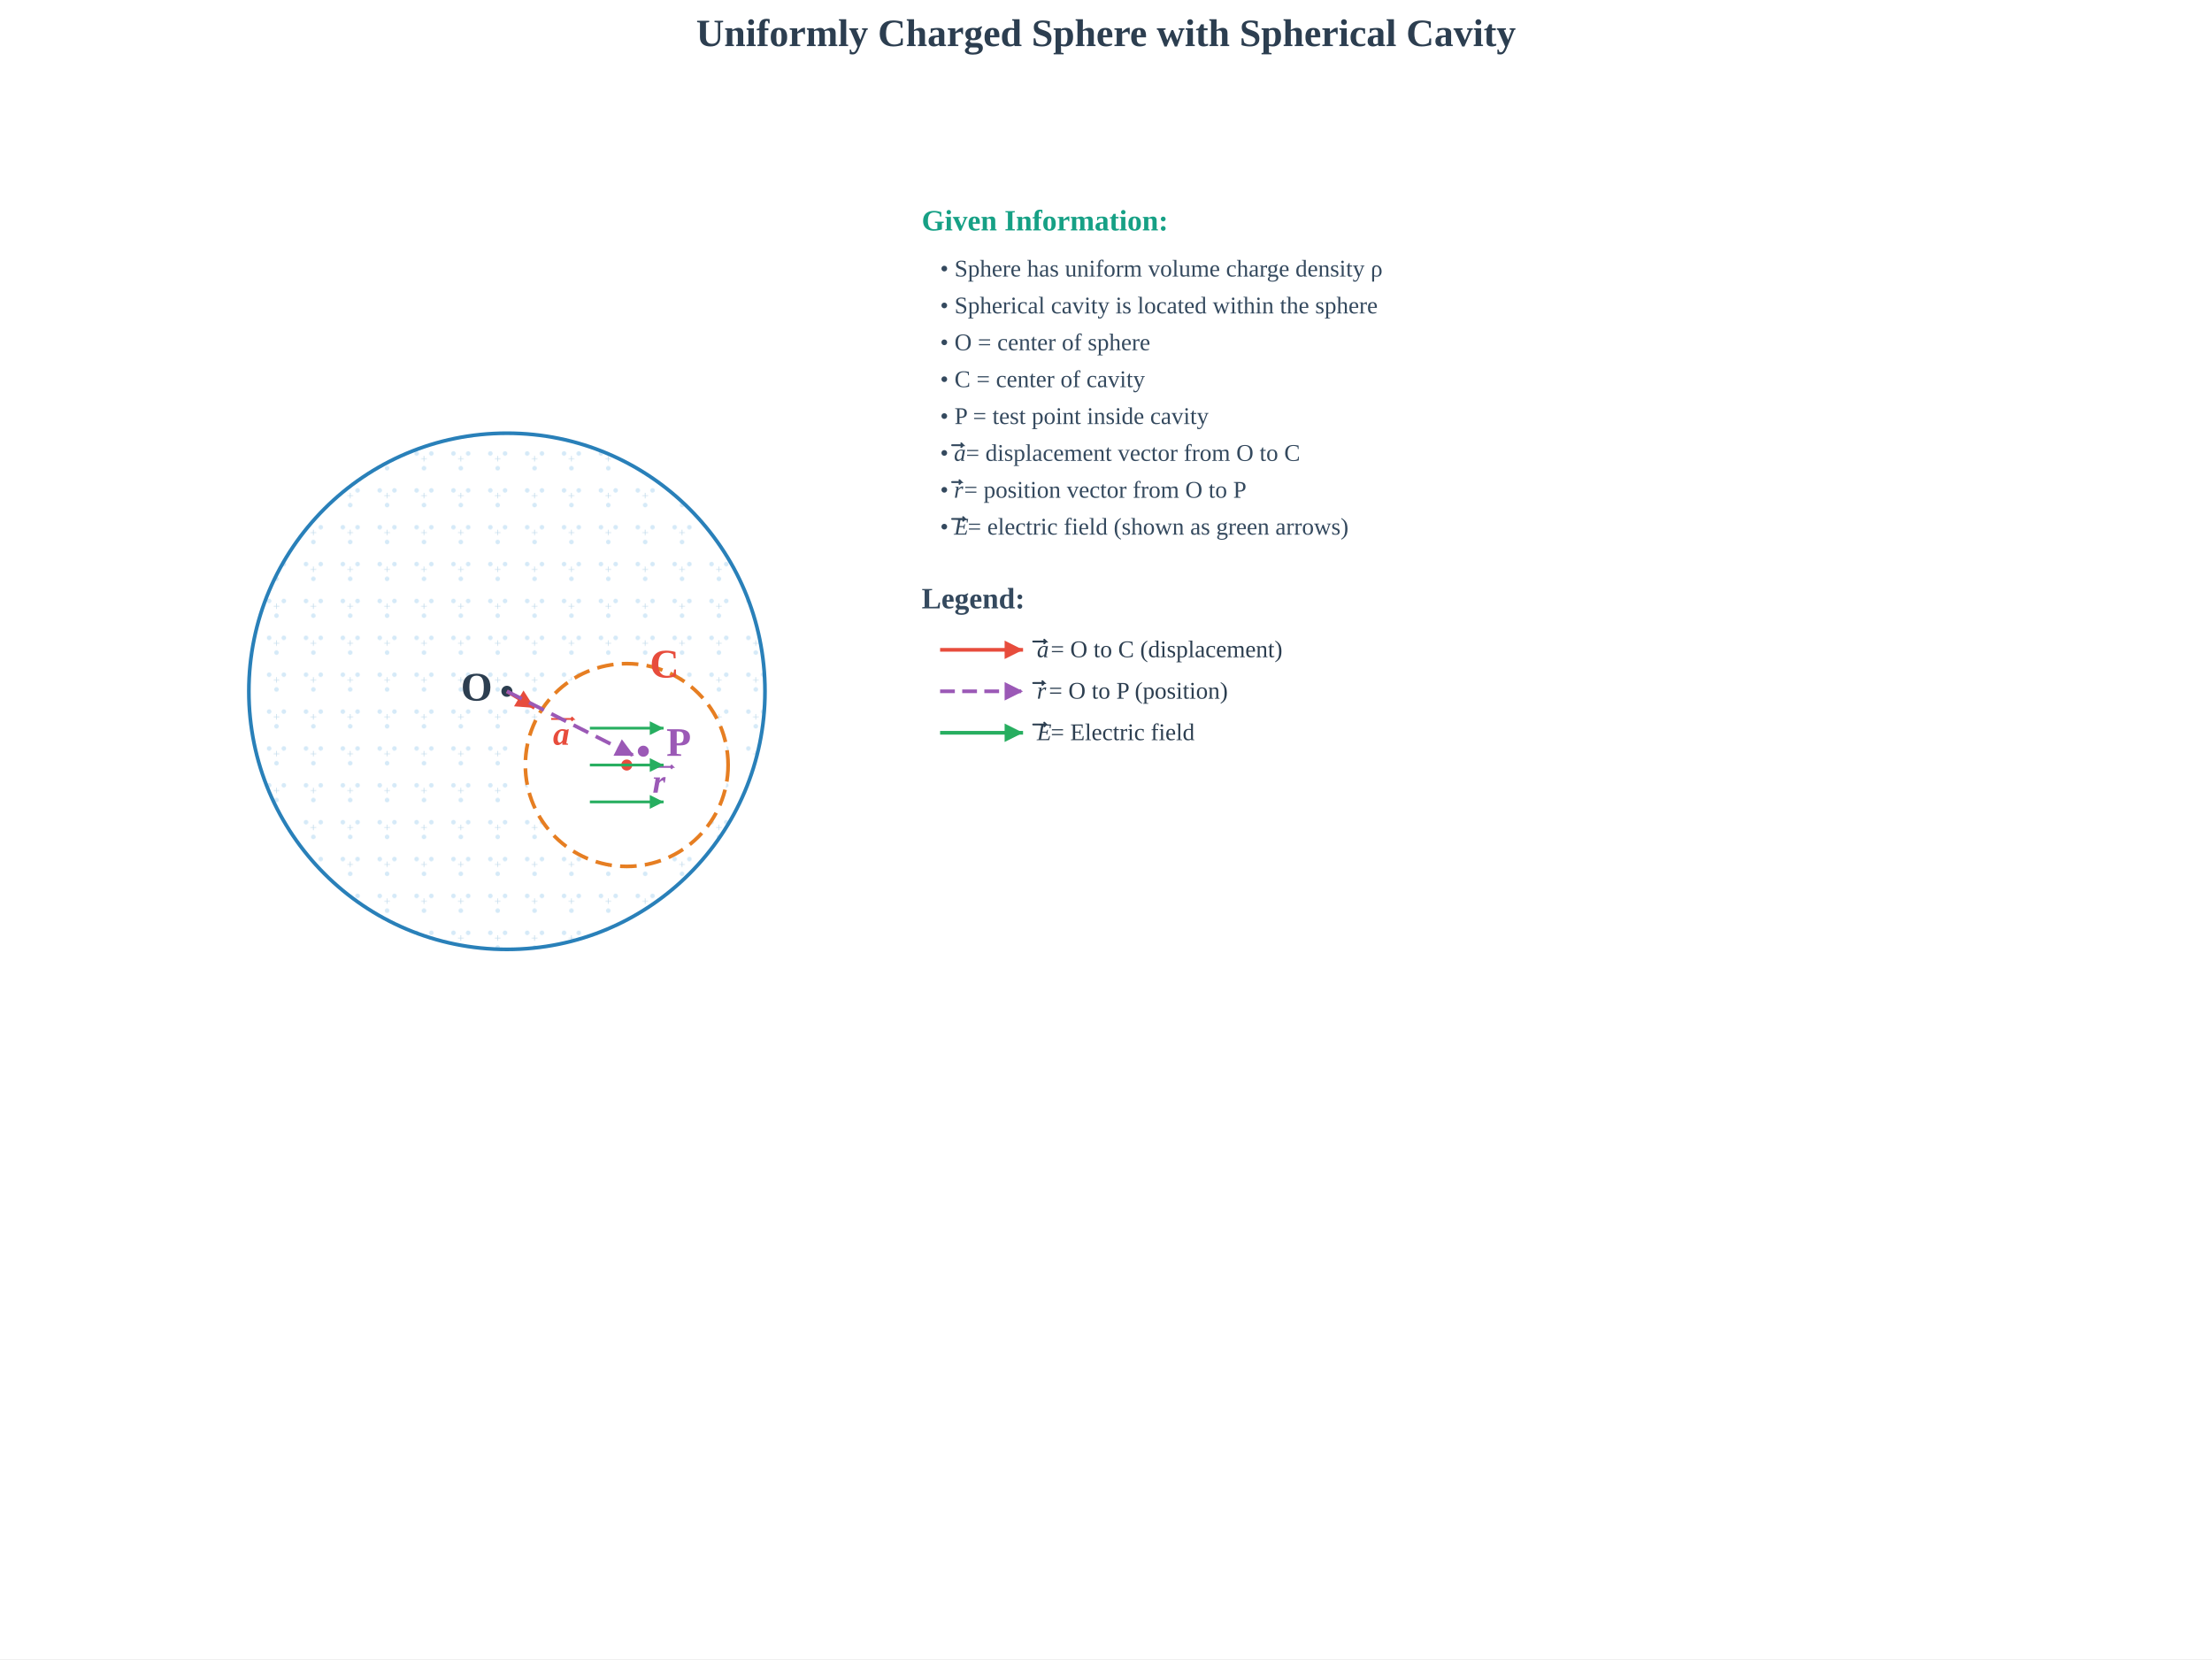
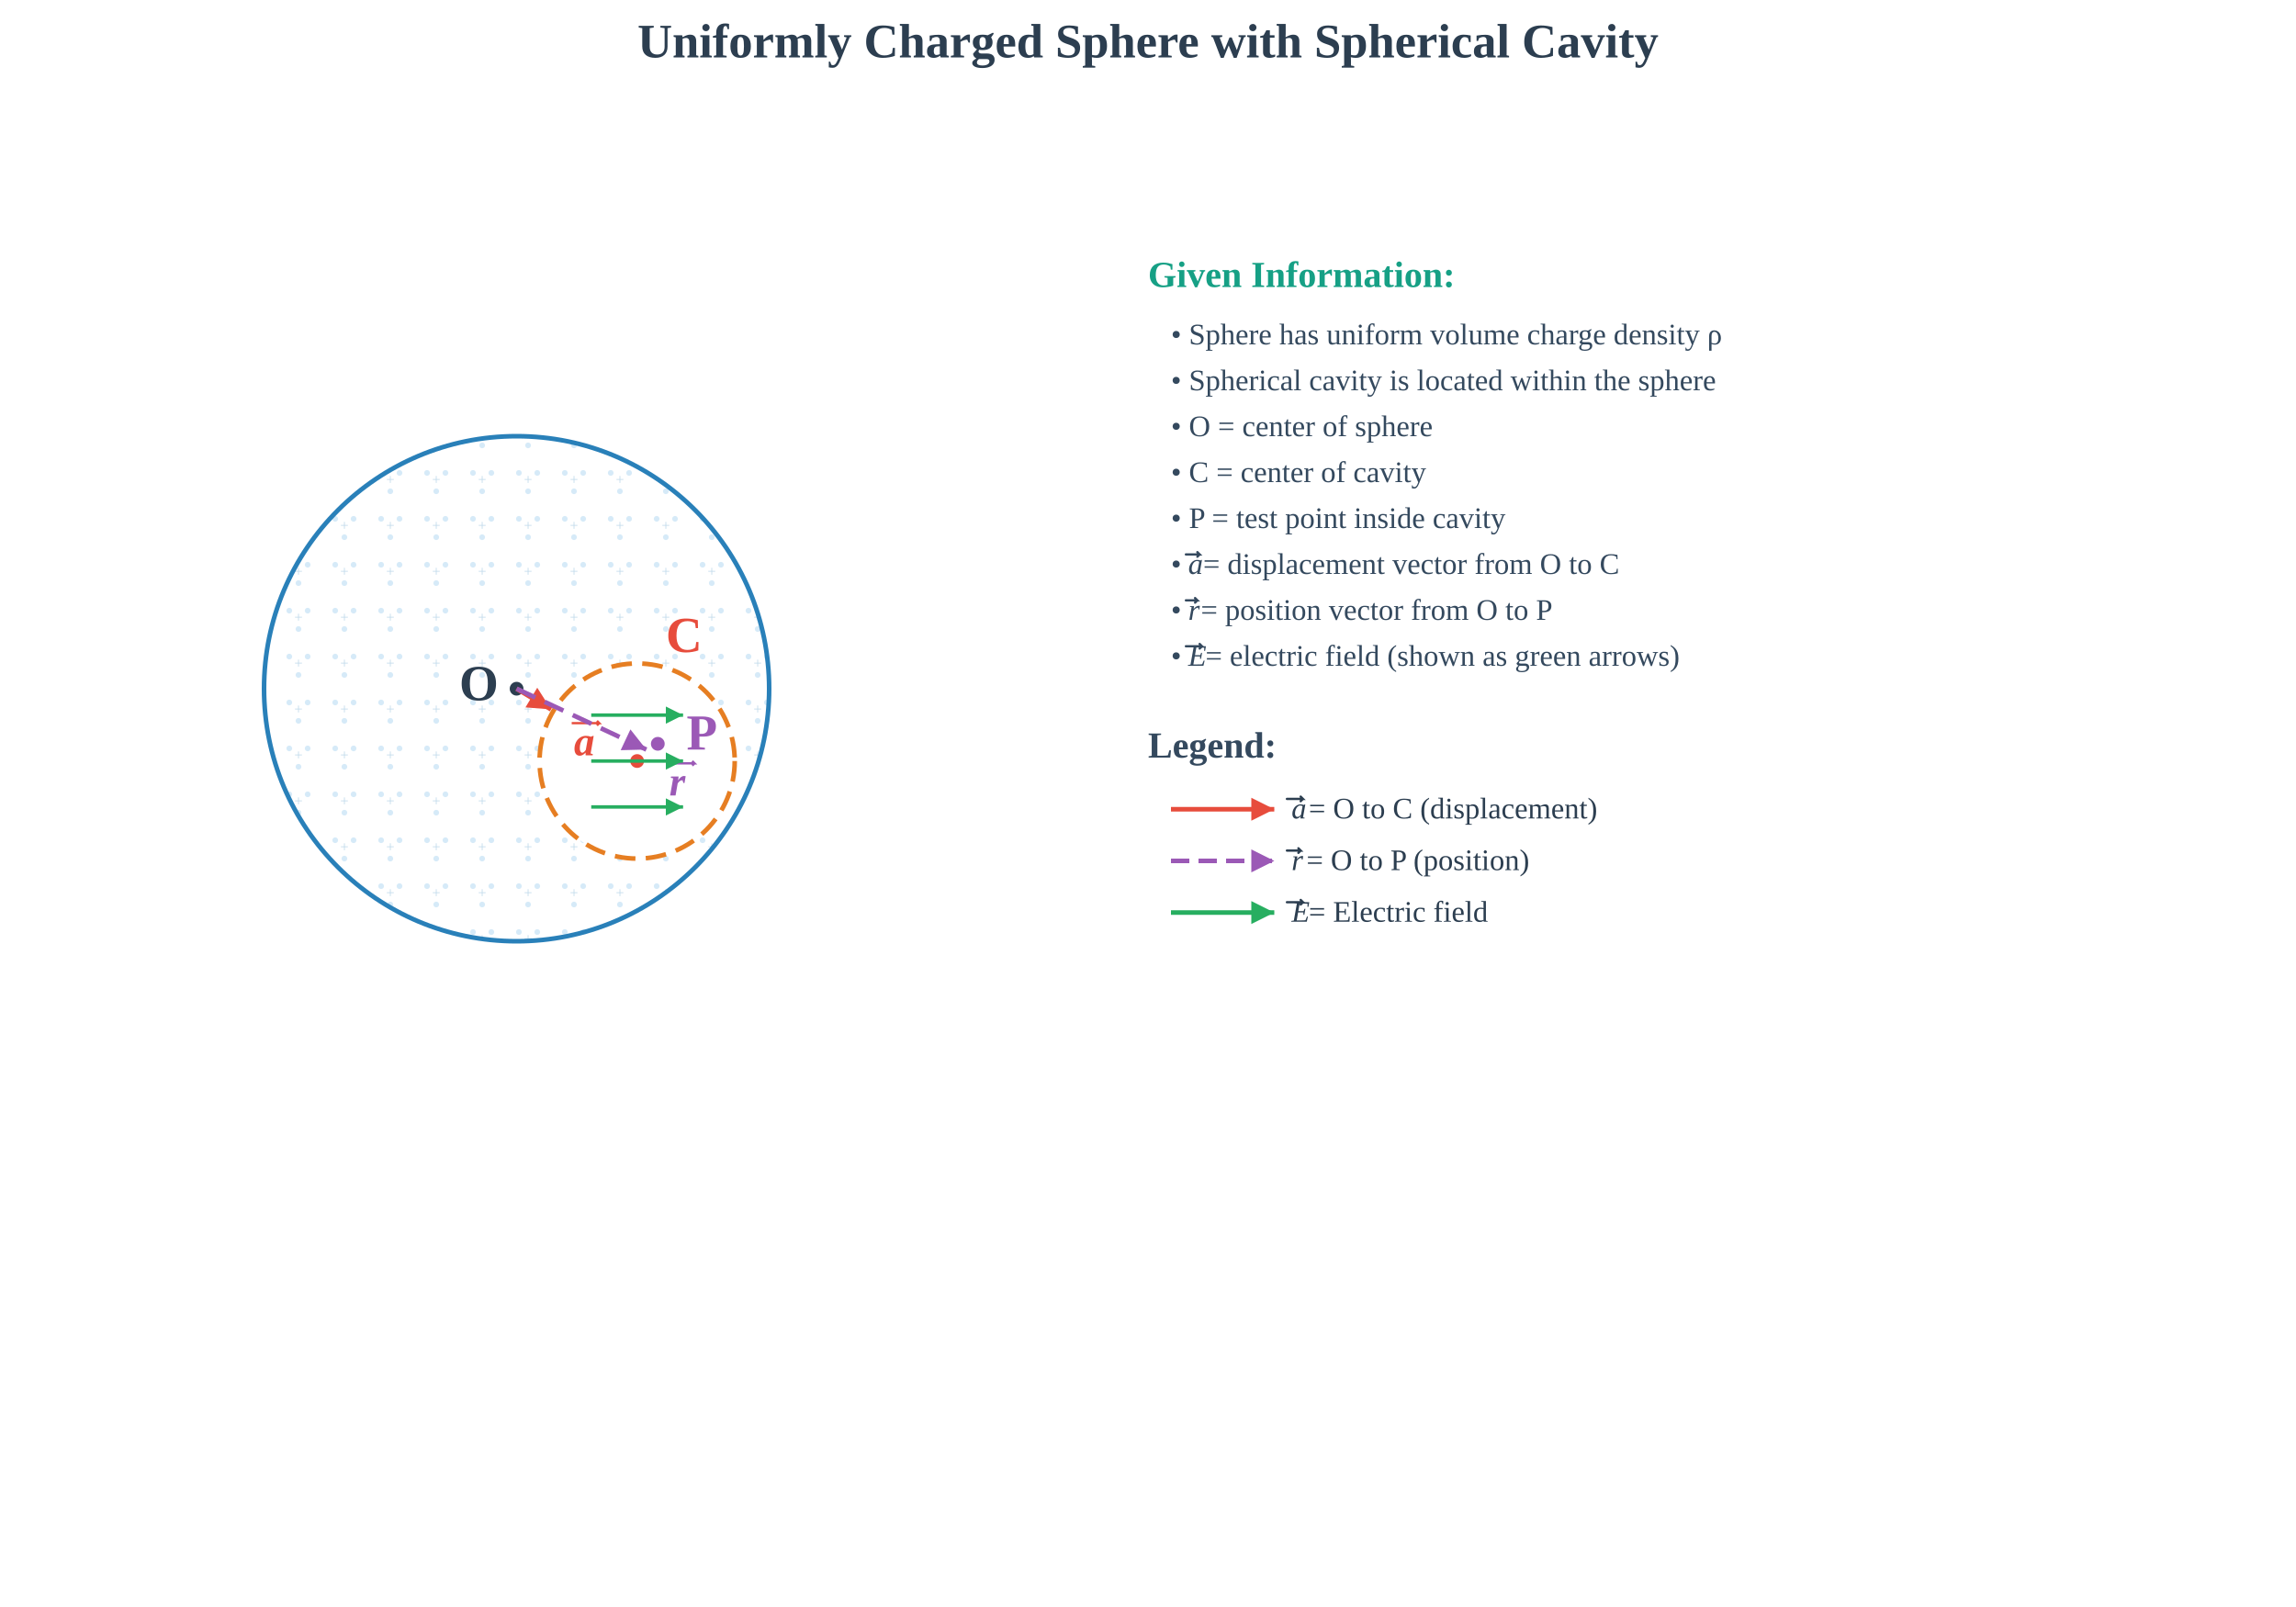
- <svg xmlns="http://www.w3.org/2000/svg" viewBox="0 0 2400 1800">
-   <rect width="2400" height="1800" fill="#ffffff" />
+ <svg xmlns="http://www.w3.org/2000/svg" viewBox="0 0 2000 1400">
+   <rect width="2000" height="1400" fill="#ffffff" />
  <defs>
    <marker id="arrowRed" markerWidth="5" markerHeight="5" refX="5" refY="2.5" orient="auto">
      <path d="M 0 0 L 5 2.5 L 0 5 z" fill="#e74c3c" />
    </marker>
    <marker id="arrowBlue" markerWidth="5" markerHeight="5" refX="5" refY="2.5" orient="auto">
      <path d="M 0 0 L 5 2.5 L 0 5 z" fill="#3498db" />
    </marker>
    <marker id="arrowGreen" markerWidth="5" markerHeight="5" refX="5" refY="2.5" orient="auto">
      <path d="M 0 0 L 5 2.5 L 0 5 z" fill="#27ae60" />
    </marker>
    <marker id="arrowPurple" markerWidth="5" markerHeight="5" refX="5" refY="2.5" orient="auto">
      <path d="M 0 0 L 5 2.5 L 0 5 z" fill="#9b59b6" />
    </marker>
    <pattern id="chargePattern" x="0" y="0" width="40" height="40" patternUnits="userSpaceOnUse">
      <circle cx="12" cy="12" r="2.5" fill="#3498db" opacity="0.2" />
      <circle cx="28" cy="12" r="2.5" fill="#3498db" opacity="0.2" />
      <circle cx="20" cy="28" r="2.5" fill="#3498db" opacity="0.2" />
      <text x="20" y="22" font-size="13" fill="#2980b9" text-anchor="middle" opacity="0.3">+</text>
    </pattern>
  </defs>
-   <text x="1200.0" y="50" text-anchor="middle" font-size="42" font-weight="bold" fill="#2c3e50">Uniformly Charged Sphere with Spherical Cavity</text>
-   <circle cx="550" cy="750" r="280" fill="url(#chargePattern)" stroke="#2980b9" stroke-width="4" />
-   <circle cx="680" cy="830" r="110" fill="white" stroke="#e67e22" stroke-width="4" stroke-dasharray="18,9" />
-   <circle cx="550" cy="750" r="6" fill="#2c3e50" />
-   <circle cx="680" cy="830" r="6" fill="#e74c3c" />
-   <circle cx="698" cy="815" r="6" fill="#9b59b6" />
+   <text x="1000.0" y="50" text-anchor="middle" font-size="42" font-weight="bold" fill="#2c3e50">Uniformly Charged Sphere with Spherical Cavity</text>
+   <circle cx="450" cy="600" r="220" fill="url(#chargePattern)" stroke="#2980b9" stroke-width="4" />
+   <circle cx="555" cy="663" r="85" fill="white" stroke="#e67e22" stroke-width="4" stroke-dasharray="18,9" />
+   <circle cx="450" cy="600" r="6" fill="#2c3e50" />
+   <circle cx="555" cy="663" r="6" fill="#e74c3c" />
+   <circle cx="573" cy="648" r="6" fill="#9b59b6" />
  <g>
-     <line x1="550" y1="750" x2="580" y2="768" stroke="#e74c3c" stroke-width="4" marker-end="url(#arrowRed)" />
-     <text x="600" y="808" font-size="36" font-weight="bold" font-style="italic" fill="#e74c3c">a</text>
-     <path d="M 598 780 L 622 780 L 620 778 M 622 780 L 620 782" stroke="#e74c3c" stroke-width="2" fill="none" />
+     <line x1="450" y1="600" x2="480" y2="618" stroke="#e74c3c" stroke-width="4" marker-end="url(#arrowRed)" />
+     <text x="500" y="658" font-size="36" font-weight="bold" font-style="italic" fill="#e74c3c">a</text>
+     <path d="M 498 630 L 522 630 L 520 628 M 522 630 L 520 632" stroke="#e74c3c" stroke-width="2" fill="none" />
  </g>
  <g>
-     <line x1="550" y1="750" x2="688" y2="820" stroke="#9b59b6" stroke-width="4" stroke-dasharray="18,9" marker-end="url(#arrowPurple)" />
-     <text x="708" y="860" font-size="36" font-weight="bold" font-style="italic" fill="#9b59b6">r</text>
-     <path d="M 706 832 L 730 832 L 728 830 M 730 832 L 728 834" stroke="#9b59b6" stroke-width="2" fill="none" />
+     <line x1="450" y1="600" x2="563" y2="653" stroke="#9b59b6" stroke-width="4" stroke-dasharray="18,9" marker-end="url(#arrowPurple)" />
+     <text x="583" y="693" font-size="36" font-weight="bold" font-style="italic" fill="#9b59b6">r</text>
+     <path d="M 581 665 L 605 665 L 603 663 M 605 665 L 603 667" stroke="#9b59b6" stroke-width="2" fill="none" />
  </g>
-   <line x1="640" y1="790" x2="720" y2="790" stroke="#27ae60" stroke-width="3" marker-end="url(#arrowGreen)" />
-   <line x1="640" y1="830" x2="720" y2="830" stroke="#27ae60" stroke-width="3" marker-end="url(#arrowGreen)" />
-   <line x1="640" y1="870" x2="720" y2="870" stroke="#27ae60" stroke-width="3" marker-end="url(#arrowGreen)" />
-   <text x="500" y="760" font-size="44" font-weight="bold" fill="#2c3e50">O</text>
-   <text x="705" y="735" font-size="44" font-weight="bold" fill="#e74c3c">C</text>
-   <text x="723" y="820" font-size="44" font-weight="bold" fill="#9b59b6">P</text>
+   <line x1="515" y1="623" x2="595" y2="623" stroke="#27ae60" stroke-width="3" marker-end="url(#arrowGreen)" />
+   <line x1="515" y1="663" x2="595" y2="663" stroke="#27ae60" stroke-width="3" marker-end="url(#arrowGreen)" />
+   <line x1="515" y1="703" x2="595" y2="703" stroke="#27ae60" stroke-width="3" marker-end="url(#arrowGreen)" />
+   <text x="400" y="610" font-size="44" font-weight="bold" fill="#2c3e50">O</text>
+   <text x="580" y="568" font-size="44" font-weight="bold" fill="#e74c3c">C</text>
+   <text x="598" y="653" font-size="44" font-weight="bold" fill="#9b59b6">P</text>
  <g id="given-info">
    <text x="1000" y="250" font-size="32" font-weight="bold" fill="#16a085">Given Information:</text>
    <text x="1020" y="300" font-size="26" fill="#34495e">• Sphere has uniform volume charge density ρ</text>
    <text x="1020" y="340" font-size="26" fill="#34495e">• Spherical cavity is located within the sphere</text>
    <text x="1020" y="380" font-size="26" fill="#34495e">• O = center of sphere</text>
    <text x="1020" y="420" font-size="26" fill="#34495e">• C = center of cavity</text>
    <text x="1020" y="460" font-size="26" fill="#34495e">• P = test point inside cavity</text>
    <text x="1020" y="500" font-size="26" fill="#34495e">• </text>
    <text x="1035" y="500" font-size="26" font-style="italic" fill="#34495e">a</text>
    <path d="M 1033 483 L 1045 483 L 1043 481 M 1045 483 L 1043 485" stroke="#34495e" stroke-width="2" fill="none" stroke-linecap="round" />
    <text x="1048" y="500" font-size="26" fill="#34495e"> = displacement vector from O to C</text>
    <text x="1020" y="540" font-size="26" fill="#34495e">• </text>
    <text x="1035" y="540" font-size="26" font-style="italic" fill="#34495e">r</text>
    <path d="M 1033 523 L 1043 523 L 1041 521 M 1043 523 L 1041 525" stroke="#34495e" stroke-width="2" fill="none" stroke-linecap="round" />
    <text x="1046" y="540" font-size="26" fill="#34495e"> = position vector from O to P</text>
    <text x="1020" y="580" font-size="26" fill="#34495e">• </text>
    <text x="1035" y="580" font-size="26" font-style="italic" fill="#34495e">E</text>
    <path d="M 1033 563 L 1047 563 L 1045 561 M 1047 563 L 1045 565" stroke="#34495e" stroke-width="2" fill="none" stroke-linecap="round" />
    <text x="1050" y="580" font-size="26" fill="#34495e"> = electric field (shown as green arrows)</text>
  </g>
  <g id="legend">
    <text x="1000" y="660" font-size="32" font-weight="bold" fill="#34495e">Legend:</text>
    <line x1="1020" y1="705" x2="1110" y2="705" stroke="#e74c3c" stroke-width="4" marker-end="url(#arrowRed)" />
    <g>
      <text x="1125" y="713" font-size="26" fill="#2c3e50" font-style="italic">a</text>
      <path d="M 1121 696 L 1135 696 L 1133 694 M 1135 696 L 1133 698" stroke="#2c3e50" stroke-width="2" fill="none" stroke-linecap="round" />
      <text x="1140" y="713" font-size="26" fill="#2c3e50"> = O to C (displacement)</text>
    </g>
    <line x1="1020" y1="750" x2="1110" y2="750" stroke="#9b59b6" stroke-width="4" stroke-dasharray="16,8" marker-end="url(#arrowPurple)" />
    <g>
      <text x="1125" y="758" font-size="26" fill="#2c3e50" font-style="italic">r</text>
      <path d="M 1121 741 L 1133 741 L 1131 739 M 1133 741 L 1131 743" stroke="#2c3e50" stroke-width="2" fill="none" stroke-linecap="round" />
      <text x="1138" y="758" font-size="26" fill="#2c3e50"> = O to P (position)</text>
    </g>
    <line x1="1020" y1="795" x2="1110" y2="795" stroke="#27ae60" stroke-width="4" marker-end="url(#arrowGreen)" />
    <g>
      <text x="1125" y="803" font-size="26" fill="#2c3e50" font-style="italic">E</text>
      <path d="M 1121 786 L 1135 786 L 1133 784 M 1135 786 L 1133 788" stroke="#2c3e50" stroke-width="2" fill="none" stroke-linecap="round" />
      <text x="1140" y="803" font-size="26" fill="#2c3e50"> = Electric field</text>
    </g>
  </g>
</svg>
